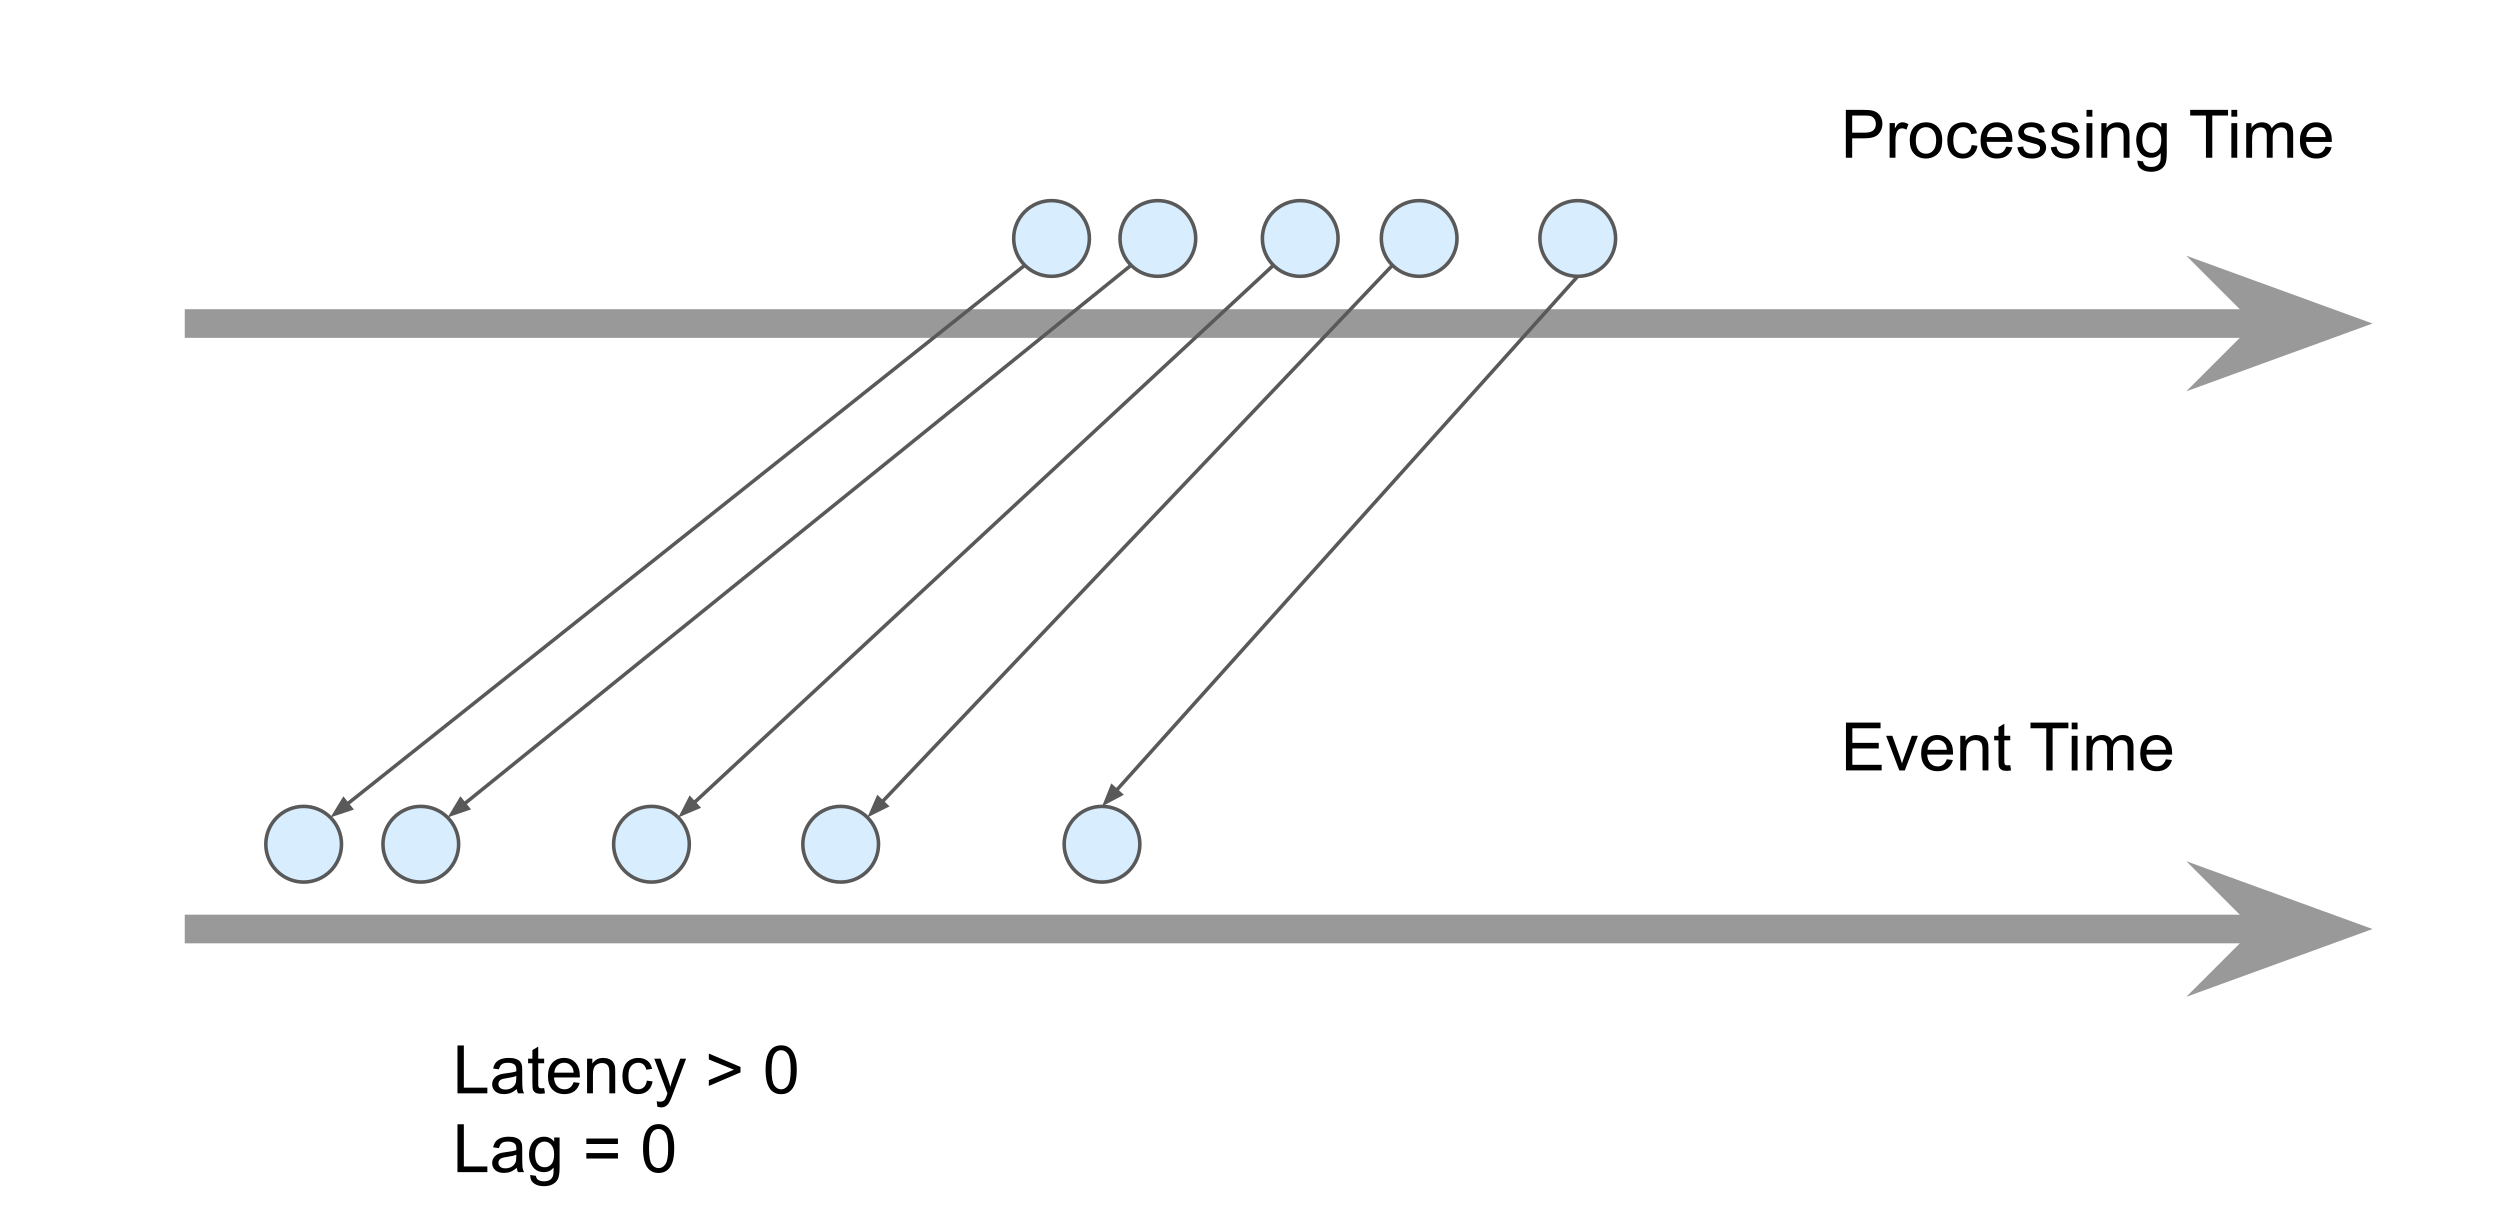
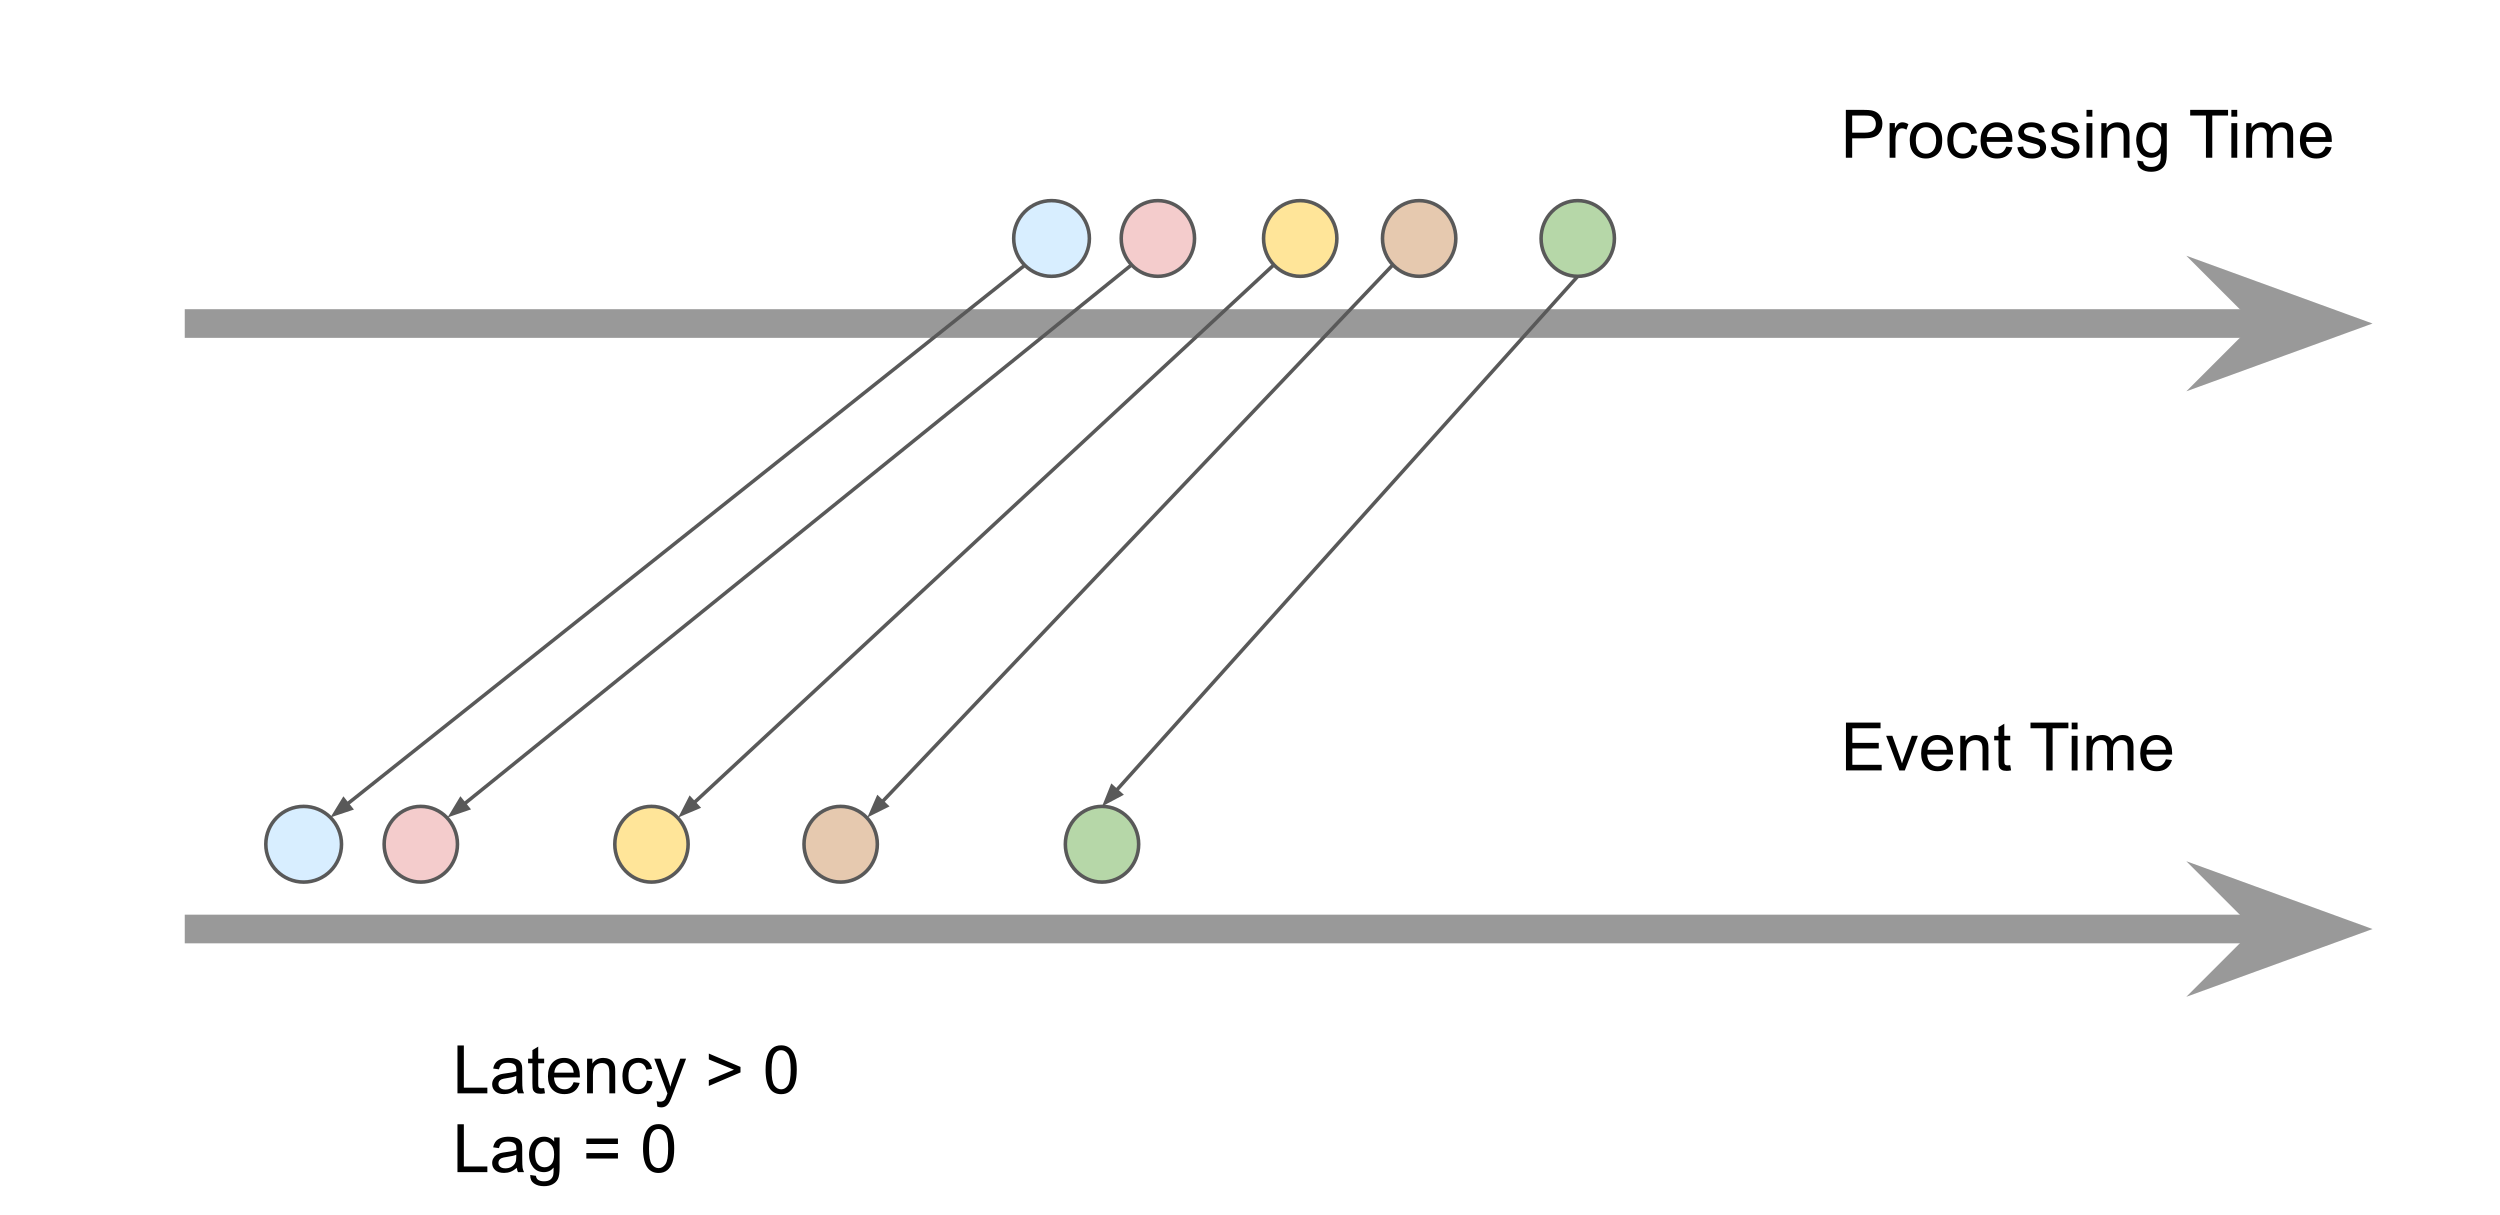
<svg xmlns="http://www.w3.org/2000/svg" version="1.1" viewBox="0.0 0.0 698.0 339.0" fill="none" stroke="none" stroke-linecap="square" stroke-miterlimit="10">
  <clipPath id="p.0">
    <path d="m0 0l698.0 0l0 339.0l-698.0 0l0 -339.0z" clip-rule="nonzero" />
  </clipPath>
  <g clip-path="url(#p.0)">
    <path fill="#000000" fill-opacity="0.0" d="m0 0l698.0 0l0 339.0l-698.0 0z" fill-rule="evenodd" />
+     <path fill="#b6d7a8" d="m297.444 235.712l0 0c0 5.836 4.583 10.567 10.236 10.567l0 0c2.715 0 5.318 -1.113 7.238 -3.095c1.92 -1.982 2.998 -4.669 2.998 -7.472l0 0c0 -5.836 -4.583 -10.567 -10.236 -10.567l0 0c-5.653 0 -10.236 4.731 -10.236 10.567z" fill-rule="evenodd" />
+     <path stroke="#595959" stroke-width="1.0" stroke-linejoin="round" stroke-linecap="butt" d="m297.444 235.712l0 0c0 5.836 4.583 10.567 10.236 10.567l0 0c2.715 0 5.318 -1.113 7.238 -3.095c1.92 -1.982 2.998 -4.669 2.998 -7.472l0 0c0 -5.836 -4.583 -10.567 -10.236 -10.567l0 0c-5.653 0 -10.236 4.731 -10.236 10.567z" fill-rule="evenodd" />
+     <path fill="#ffe599" d="m171.653 235.712l0 0c0 5.836 4.583 10.567 10.236 10.567l0 0c2.715 0 5.318 -1.113 7.238 -3.095c1.92 -1.982 2.998 -4.669 2.998 -7.472l0 0c0 -5.836 -4.583 -10.567 -10.236 -10.567l0 0c-5.653 0 -10.236 4.731 -10.236 10.567z" fill-rule="evenodd" />
+     <path stroke="#595959" stroke-width="1.0" stroke-linejoin="round" stroke-linecap="butt" d="m171.653 235.712l0 0c0 5.836 4.583 10.567 10.236 10.567l0 0c2.715 0 5.318 -1.113 7.238 -3.095c1.92 -1.982 2.998 -4.669 2.998 -7.472l0 0c0 -5.836 -4.583 -10.567 -10.236 -10.567l0 0c-5.653 0 -10.236 4.731 -10.236 10.567z" fill-rule="evenodd" />
+     <path fill="#e6c9af" d="m224.48 235.712l0 0c0 5.836 4.583 10.567 10.236 10.567l0 0c2.715 0 5.318 -1.113 7.238 -3.095c1.92 -1.982 2.998 -4.669 2.998 -7.472l0 0c0 -5.836 -4.583 -10.567 -10.236 -10.567l0 0c-5.653 0 -10.236 4.731 -10.236 10.567z" fill-rule="evenodd" />
+     <path stroke="#595959" stroke-width="1.0" stroke-linejoin="round" stroke-linecap="butt" d="m224.48 235.712l0 0c0 5.836 4.583 10.567 10.236 10.567l0 0c2.715 0 5.318 -1.113 7.238 -3.095c1.92 -1.982 2.998 -4.669 2.998 -7.472l0 0c0 -5.836 -4.583 -10.567 -10.236 -10.567l0 0c-5.653 0 -10.236 4.731 -10.236 10.567z" fill-rule="evenodd" />
+     <path fill="#f4cccc" d="m107.253 235.712l0 0c0 5.836 4.583 10.567 10.236 10.567l0 0c2.715 0 5.318 -1.113 7.238 -3.095c1.92 -1.982 2.998 -4.669 2.998 -7.472l0 0c0 -5.836 -4.583 -10.567 -10.236 -10.567l0 0c-5.653 0 -10.236 4.731 -10.236 10.567z" fill-rule="evenodd" />
+     <path stroke="#595959" stroke-width="1.0" stroke-linejoin="round" stroke-linecap="butt" d="m107.253 235.712l0 0c0 5.836 4.583 10.567 10.236 10.567l0 0c2.715 0 5.318 -1.113 7.238 -3.095c1.92 -1.982 2.998 -4.669 2.998 -7.472l0 0c0 -5.836 -4.583 -10.567 -10.236 -10.567l0 0c-5.653 0 -10.236 4.731 -10.236 10.567z" fill-rule="evenodd" />
+     <path fill="#d8eeff" d="m74.215 235.711l0 0c0 -5.836 4.731 -10.567 10.567 -10.567l0 0c2.803 0 5.49 1.113 7.472 3.095c1.982 1.982 3.095 4.669 3.095 7.472l0 0c0 5.836 -4.731 10.567 -10.567 10.567l0 0c-5.836 0 -10.567 -4.731 -10.567 -10.567z" fill-rule="evenodd" />
+     <path stroke="#595959" stroke-width="1.0" stroke-linejoin="round" stroke-linecap="butt" d="m74.215 235.711l0 0c0 -5.836 4.731 -10.567 10.567 -10.567l0 0c2.803 0 5.49 1.113 7.472 3.095c1.982 1.982 3.095 4.669 3.095 7.472l0 0c0 5.836 -4.731 10.567 -10.567 10.567l0 0c-5.836 0 -10.567 -4.731 -10.567 -10.567z" fill-rule="evenodd" />
+     <path fill="#b6d7a8" d="m430.271 66.58l0 0c0 5.836 4.583 10.567 10.236 10.567l0 0c2.715 0 5.318 -1.113 7.238 -3.095c1.92 -1.982 2.998 -4.669 2.998 -7.472l0 0c0 -5.836 -4.583 -10.567 -10.236 -10.567l0 0c-5.653 0 -10.236 4.731 -10.236 10.567z" fill-rule="evenodd" />
+     <path stroke="#595959" stroke-width="1.0" stroke-linejoin="round" stroke-linecap="butt" d="m430.271 66.58l0 0c0 5.836 4.583 10.567 10.236 10.567l0 0c2.715 0 5.318 -1.113 7.238 -3.095c1.92 -1.982 2.998 -4.669 2.998 -7.472l0 0c0 -5.836 -4.583 -10.567 -10.236 -10.567l0 0c-5.653 0 -10.236 4.731 -10.236 10.567z" fill-rule="evenodd" />
+     <path fill="#ffe599" d="m352.784 66.58l0 0c0 5.836 4.583 10.567 10.236 10.567l0 0c2.715 0 5.318 -1.113 7.238 -3.095c1.92 -1.982 2.998 -4.669 2.998 -7.472l0 0c0 -5.836 -4.583 -10.567 -10.236 -10.567l0 0c-5.653 0 -10.236 4.731 -10.236 10.567z" fill-rule="evenodd" />
+     <path stroke="#595959" stroke-width="1.0" stroke-linejoin="round" stroke-linecap="butt" d="m352.784 66.58l0 0c0 5.836 4.583 10.567 10.236 10.567l0 0c2.715 0 5.318 -1.113 7.238 -3.095c1.92 -1.982 2.998 -4.669 2.998 -7.472l0 0c0 -5.836 -4.583 -10.567 -10.236 -10.567l0 0c-5.653 0 -10.236 4.731 -10.236 10.567z" fill-rule="evenodd" />
+     <path fill="#e6c9af" d="m385.992 66.58l0 0c0 5.836 4.583 10.567 10.236 10.567l0 0c2.715 0 5.318 -1.113 7.238 -3.095c1.92 -1.982 2.998 -4.669 2.998 -7.472l0 0c0 -5.836 -4.583 -10.567 -10.236 -10.567l0 0c-5.653 0 -10.236 4.731 -10.236 10.567z" fill-rule="evenodd" />
+     <path stroke="#595959" stroke-width="1.0" stroke-linejoin="round" stroke-linecap="butt" d="m385.992 66.58l0 0c0 5.836 4.583 10.567 10.236 10.567l0 0c2.715 0 5.318 -1.113 7.238 -3.095c1.92 -1.982 2.998 -4.669 2.998 -7.472l0 0c0 -5.836 -4.583 -10.567 -10.236 -10.567l0 0c-5.653 0 -10.236 4.731 -10.236 10.567z" fill-rule="evenodd" />
+     <path fill="#f4cccc" d="m313.04 66.58l0 0c0 5.836 4.583 10.567 10.236 10.567l0 0c2.715 0 5.318 -1.113 7.238 -3.095c1.92 -1.982 2.998 -4.669 2.998 -7.472l0 0c0 -5.836 -4.583 -10.567 -10.236 -10.567l0 0c-5.653 0 -10.236 4.731 -10.236 10.567z" fill-rule="evenodd" />
+     <path stroke="#595959" stroke-width="1.0" stroke-linejoin="round" stroke-linecap="butt" d="m313.04 66.58l0 0c0 5.836 4.583 10.567 10.236 10.567l0 0c2.715 0 5.318 -1.113 7.238 -3.095c1.92 -1.982 2.998 -4.669 2.998 -7.472l0 0c0 -5.836 -4.583 -10.567 -10.236 -10.567l0 0c-5.653 0 -10.236 4.731 -10.236 10.567z" fill-rule="evenodd" />
+     <path fill="#d8eeff" d="m283.024 66.58l0 0c0 -5.836 4.731 -10.567 10.567 -10.567l0 0c2.803 0 5.49 1.113 7.472 3.095c1.982 1.982 3.095 4.669 3.095 7.472l0 0c0 5.836 -4.731 10.567 -10.567 10.567l0 0c-5.836 0 -10.567 -4.731 -10.567 -10.567z" fill-rule="evenodd" />
+     <path stroke="#595959" stroke-width="1.0" stroke-linejoin="round" stroke-linecap="butt" d="m283.024 66.58l0 0c0 -5.836 4.731 -10.567 10.567 -10.567l0 0c2.803 0 5.49 1.113 7.472 3.095c1.982 1.982 3.095 4.669 3.095 7.472l0 0c0 5.836 -4.731 10.567 -10.567 10.567l0 0c-5.836 0 -10.567 -4.731 -10.567 -10.567z" fill-rule="evenodd" />
    <path fill="#000000" fill-opacity="0.0" d="m51.583 90.328l610.835 0" fill-rule="evenodd" />
    <path stroke="#999999" stroke-width="8.0" stroke-linejoin="round" stroke-linecap="butt" d="m51.583 90.328l583.418 0" fill-rule="evenodd" />
    <path fill="#999999" stroke="#999999" stroke-width="8.0" stroke-linecap="butt" d="m635.001 90.328l-8.997 8.997l24.718 -8.997l-24.718 -8.997z" fill-rule="evenodd" />
    <path fill="#000000" fill-opacity="0.0" d="m51.583 259.383l610.835 0" fill-rule="evenodd" />
    <path stroke="#999999" stroke-width="8.0" stroke-linejoin="round" stroke-linecap="butt" d="m51.583 259.383l583.418 0" fill-rule="evenodd" />
    <path fill="#999999" stroke="#999999" stroke-width="8.0" stroke-linecap="butt" d="m635.001 259.383l-8.997 8.997l24.718 -8.997l-24.718 -8.997z" fill-rule="evenodd" />
-     <path fill="#d8eeff" d="m283.024 66.58l0 0c0 -5.836 4.731 -10.567 10.567 -10.567l0 0c2.803 0 5.49 1.113 7.472 3.095c1.982 1.982 3.095 4.669 3.095 7.472l0 0c0 5.836 -4.731 10.567 -10.567 10.567l0 0c-5.836 0 -10.567 -4.731 -10.567 -10.567z" fill-rule="evenodd" />
-     <path stroke="#595959" stroke-width="1.0" stroke-linejoin="round" stroke-linecap="butt" d="m283.024 66.58l0 0c0 -5.836 4.731 -10.567 10.567 -10.567l0 0c2.803 0 5.49 1.113 7.472 3.095c1.982 1.982 3.095 4.669 3.095 7.472l0 0c0 5.836 -4.731 10.567 -10.567 10.567l0 0c-5.836 0 -10.567 -4.731 -10.567 -10.567z" fill-rule="evenodd" />
-     <path fill="#d8eeff" d="m352.454 66.58l0 0c0 -5.836 4.731 -10.567 10.567 -10.567l0 0c2.803 0 5.49 1.113 7.472 3.095c1.982 1.982 3.095 4.669 3.095 7.472l0 0c0 5.836 -4.731 10.567 -10.567 10.567l0 0c-5.836 0 -10.567 -4.731 -10.567 -10.567z" fill-rule="evenodd" />
-     <path stroke="#595959" stroke-width="1.0" stroke-linejoin="round" stroke-linecap="butt" d="m352.454 66.58l0 0c0 -5.836 4.731 -10.567 10.567 -10.567l0 0c2.803 0 5.49 1.113 7.472 3.095c1.982 1.982 3.095 4.669 3.095 7.472l0 0c0 5.836 -4.731 10.567 -10.567 10.567l0 0c-5.836 0 -10.567 -4.731 -10.567 -10.567z" fill-rule="evenodd" />
-     <path fill="#d8eeff" d="m312.707 66.58l0 0c0 -5.836 4.731 -10.567 10.567 -10.567l0 0c2.803 0 5.49 1.113 7.472 3.095c1.982 1.982 3.095 4.669 3.095 7.472l0 0c0 5.836 -4.731 10.567 -10.567 10.567l0 0c-5.836 0 -10.567 -4.731 -10.567 -10.567z" fill-rule="evenodd" />
-     <path stroke="#595959" stroke-width="1.0" stroke-linejoin="round" stroke-linecap="butt" d="m312.707 66.58l0 0c0 -5.836 4.731 -10.567 10.567 -10.567l0 0c2.803 0 5.49 1.113 7.472 3.095c1.982 1.982 3.095 4.669 3.095 7.472l0 0c0 5.836 -4.731 10.567 -10.567 10.567l0 0c-5.836 0 -10.567 -4.731 -10.567 -10.567z" fill-rule="evenodd" />
-     <path fill="#d8eeff" d="m385.661 66.58l0 0c0 -5.836 4.731 -10.567 10.567 -10.567l0 0c2.803 0 5.49 1.113 7.472 3.095c1.982 1.982 3.095 4.669 3.095 7.472l0 0c0 5.836 -4.731 10.567 -10.567 10.567l0 0c-5.836 0 -10.567 -4.731 -10.567 -10.567z" fill-rule="evenodd" />
-     <path stroke="#595959" stroke-width="1.0" stroke-linejoin="round" stroke-linecap="butt" d="m385.661 66.58l0 0c0 -5.836 4.731 -10.567 10.567 -10.567l0 0c2.803 0 5.49 1.113 7.472 3.095c1.982 1.982 3.095 4.669 3.095 7.472l0 0c0 5.836 -4.731 10.567 -10.567 10.567l0 0c-5.836 0 -10.567 -4.731 -10.567 -10.567z" fill-rule="evenodd" />
-     <path fill="#d8eeff" d="m429.94 66.58l0 0c0 -5.836 4.731 -10.567 10.567 -10.567l0 0c2.803 0 5.49 1.113 7.472 3.095c1.982 1.982 3.095 4.669 3.095 7.472l0 0c0 5.836 -4.731 10.567 -10.567 10.567l0 0c-5.836 0 -10.567 -4.731 -10.567 -10.567z" fill-rule="evenodd" />
-     <path stroke="#595959" stroke-width="1.0" stroke-linejoin="round" stroke-linecap="butt" d="m429.94 66.58l0 0c0 -5.836 4.731 -10.567 10.567 -10.567l0 0c2.803 0 5.49 1.113 7.472 3.095c1.982 1.982 3.095 4.669 3.095 7.472l0 0c0 5.836 -4.731 10.567 -10.567 10.567l0 0c-5.836 0 -10.567 -4.731 -10.567 -10.567z" fill-rule="evenodd" />
-     <path fill="#d8eeff" d="m74.215 235.711l0 0c0 -5.836 4.731 -10.567 10.567 -10.567l0 0c2.803 0 5.49 1.113 7.472 3.095c1.982 1.982 3.095 4.669 3.095 7.472l0 0c0 5.836 -4.731 10.567 -10.567 10.567l0 0c-5.836 0 -10.567 -4.731 -10.567 -10.567z" fill-rule="evenodd" />
-     <path stroke="#595959" stroke-width="1.0" stroke-linejoin="round" stroke-linecap="butt" d="m74.215 235.711l0 0c0 -5.836 4.731 -10.567 10.567 -10.567l0 0c2.803 0 5.49 1.113 7.472 3.095c1.982 1.982 3.095 4.669 3.095 7.472l0 0c0 5.836 -4.731 10.567 -10.567 10.567l0 0c-5.836 0 -10.567 -4.731 -10.567 -10.567z" fill-rule="evenodd" />
-     <path fill="#d8eeff" d="m171.322 235.711l0 0c0 -5.836 4.731 -10.567 10.567 -10.567l0 0c2.803 0 5.49 1.113 7.472 3.095c1.982 1.982 3.095 4.669 3.095 7.472l0 0c0 5.836 -4.731 10.567 -10.567 10.567l0 0c-5.836 0 -10.567 -4.731 -10.567 -10.567z" fill-rule="evenodd" />
-     <path stroke="#595959" stroke-width="1.0" stroke-linejoin="round" stroke-linecap="butt" d="m171.322 235.711l0 0c0 -5.836 4.731 -10.567 10.567 -10.567l0 0c2.803 0 5.49 1.113 7.472 3.095c1.982 1.982 3.095 4.669 3.095 7.472l0 0c0 5.836 -4.731 10.567 -10.567 10.567l0 0c-5.836 0 -10.567 -4.731 -10.567 -10.567z" fill-rule="evenodd" />
-     <path fill="#d8eeff" d="m106.92 235.711l0 0c0 -5.836 4.731 -10.567 10.567 -10.567l0 0c2.803 0 5.49 1.113 7.472 3.095c1.982 1.982 3.095 4.669 3.095 7.472l0 0c0 5.836 -4.731 10.567 -10.567 10.567l0 0c-5.836 0 -10.567 -4.731 -10.567 -10.567z" fill-rule="evenodd" />
-     <path stroke="#595959" stroke-width="1.0" stroke-linejoin="round" stroke-linecap="butt" d="m106.92 235.711l0 0c0 -5.836 4.731 -10.567 10.567 -10.567l0 0c2.803 0 5.49 1.113 7.472 3.095c1.982 1.982 3.095 4.669 3.095 7.472l0 0c0 5.836 -4.731 10.567 -10.567 10.567l0 0c-5.836 0 -10.567 -4.731 -10.567 -10.567z" fill-rule="evenodd" />
-     <path fill="#d8eeff" d="m224.15 235.711l0 0c0 -5.836 4.731 -10.567 10.567 -10.567l0 0c2.803 0 5.49 1.113 7.472 3.095c1.982 1.982 3.095 4.669 3.095 7.472l0 0c0 5.836 -4.731 10.567 -10.567 10.567l0 0c-5.836 0 -10.567 -4.731 -10.567 -10.567z" fill-rule="evenodd" />
-     <path stroke="#595959" stroke-width="1.0" stroke-linejoin="round" stroke-linecap="butt" d="m224.15 235.711l0 0c0 -5.836 4.731 -10.567 10.567 -10.567l0 0c2.803 0 5.49 1.113 7.472 3.095c1.982 1.982 3.095 4.669 3.095 7.472l0 0c0 5.836 -4.731 10.567 -10.567 10.567l0 0c-5.836 0 -10.567 -4.731 -10.567 -10.567z" fill-rule="evenodd" />
-     <path fill="#d8eeff" d="m297.113 235.711l0 0c0 -5.836 4.731 -10.567 10.567 -10.567l0 0c2.803 0 5.49 1.113 7.472 3.095c1.982 1.982 3.095 4.669 3.095 7.472l0 0c0 5.836 -4.731 10.567 -10.567 10.567l0 0c-5.836 0 -10.567 -4.731 -10.567 -10.567z" fill-rule="evenodd" />
-     <path stroke="#595959" stroke-width="1.0" stroke-linejoin="round" stroke-linecap="butt" d="m297.113 235.711l0 0c0 -5.836 4.731 -10.567 10.567 -10.567l0 0c2.803 0 5.49 1.113 7.472 3.095c1.982 1.982 3.095 4.669 3.095 7.472l0 0c0 5.836 -4.731 10.567 -10.567 10.567l0 0c-5.836 0 -10.567 -4.731 -10.567 -10.567z" fill-rule="evenodd" />
    <path fill="#000000" fill-opacity="0.0" d="m504.924 17.121l157.48 0l0 46.016l-157.48 0z" fill-rule="evenodd" />
    <path fill="#000000" d="m515.361 44.041l0 -13.359l5.047 0q1.328 0 2.031 0.125q0.969 0.172 1.641 0.641q0.672 0.453 1.078 1.281q0.406 0.828 0.406 1.828q0 1.703 -1.094 2.891q-1.078 1.172 -3.922 1.172l-3.422 0l0 5.422l-1.766 0zm1.766 -7.0l3.453 0q1.719 0 2.438 -0.641q0.719 -0.641 0.719 -1.797q0 -0.844 -0.422 -1.438q-0.422 -0.594 -1.125 -0.781q-0.438 -0.125 -1.641 -0.125l-3.422 0l0 4.781zm10.459 7.0l0 -9.672l1.469 0l0 1.469q0.562 -1.031 1.031 -1.359q0.484 -0.328 1.062 -0.328q0.828 0 1.688 0.531l-0.562 1.516q-0.609 -0.359 -1.203 -0.359q-0.547 0 -0.969 0.328q-0.422 0.328 -0.609 0.891q-0.281 0.875 -0.281 1.922l0 5.062l-1.625 0zm5.619 -4.844q0 -2.688 1.484 -3.969q1.25 -1.078 3.047 -1.078q2.0 0 3.266 1.312q1.266 1.297 1.266 3.609q0 1.859 -0.562 2.938q-0.562 1.062 -1.641 1.656q-1.062 0.594 -2.328 0.594q-2.031 0 -3.281 -1.297q-1.25 -1.312 -1.25 -3.766zm1.688 0q0 1.859 0.797 2.797q0.812 0.922 2.047 0.922q1.219 0 2.031 -0.922q0.812 -0.938 0.812 -2.844q0 -1.797 -0.812 -2.719q-0.812 -0.922 -2.031 -0.922q-1.234 0 -2.047 0.922q-0.797 0.906 -0.797 2.766zm15.61 1.297l1.609 0.219q-0.266 1.656 -1.359 2.609q-1.078 0.938 -2.672 0.938q-1.984 0 -3.188 -1.297q-1.203 -1.297 -1.203 -3.719q0 -1.578 0.516 -2.75q0.516 -1.172 1.578 -1.75q1.062 -0.594 2.312 -0.594q1.578 0 2.578 0.797q1.0 0.797 1.281 2.266l-1.594 0.234q-0.234 -0.969 -0.812 -1.453q-0.578 -0.5 -1.391 -0.5q-1.234 0 -2.016 0.891q-0.781 0.891 -0.781 2.812q0 1.953 0.75 2.844q0.75 0.875 1.953 0.875q0.969 0 1.609 -0.594q0.656 -0.594 0.828 -1.828zm9.641 0.438l1.688 0.203q-0.406 1.484 -1.484 2.312q-1.078 0.812 -2.766 0.812q-2.125 0 -3.375 -1.297q-1.234 -1.312 -1.234 -3.672q0 -2.453 1.25 -3.797q1.266 -1.344 3.266 -1.344q1.938 0 3.156 1.328q1.234 1.312 1.234 3.703q0 0.156 0 0.438l-7.219 0q0.094 1.594 0.906 2.453q0.812 0.844 2.016 0.844q0.906 0 1.547 -0.469q0.641 -0.484 1.016 -1.516zm-5.391 -2.656l5.406 0q-0.109 -1.219 -0.625 -1.828q-0.781 -0.953 -2.031 -0.953q-1.125 0 -1.906 0.766q-0.766 0.75 -0.844 2.016zm8.485 2.875l1.625 -0.25q0.125 0.969 0.75 1.5q0.625 0.516 1.75 0.516q1.125 0 1.672 -0.453q0.547 -0.469 0.547 -1.094q0 -0.547 -0.484 -0.875q-0.328 -0.219 -1.672 -0.547q-1.812 -0.469 -2.516 -0.797q-0.688 -0.328 -1.047 -0.906q-0.359 -0.594 -0.359 -1.312q0 -0.641 0.297 -1.188q0.297 -0.562 0.812 -0.922q0.375 -0.281 1.031 -0.469q0.672 -0.203 1.422 -0.203q1.141 0 2.0 0.328q0.859 0.328 1.266 0.891q0.422 0.562 0.578 1.5l-1.609 0.219q-0.109 -0.75 -0.641 -1.172q-0.516 -0.422 -1.469 -0.422q-1.141 0 -1.625 0.375q-0.469 0.375 -0.469 0.875q0 0.312 0.188 0.578q0.203 0.266 0.641 0.438q0.234 0.094 1.438 0.422q1.75 0.453 2.438 0.75q0.688 0.297 1.078 0.859q0.391 0.562 0.391 1.406q0 0.828 -0.484 1.547q-0.469 0.719 -1.375 1.125q-0.906 0.391 -2.047 0.391q-1.875 0 -2.875 -0.781q-0.984 -0.781 -1.25 -2.328zm9.328 0l1.625 -0.25q0.125 0.969 0.75 1.5q0.625 0.516 1.75 0.516q1.125 0 1.672 -0.453q0.547 -0.469 0.547 -1.094q0 -0.547 -0.484 -0.875q-0.328 -0.219 -1.672 -0.547q-1.812 -0.469 -2.516 -0.797q-0.688 -0.328 -1.047 -0.906q-0.359 -0.594 -0.359 -1.312q0 -0.641 0.297 -1.188q0.297 -0.562 0.812 -0.922q0.375 -0.281 1.031 -0.469q0.672 -0.203 1.422 -0.203q1.141 0 2.0 0.328q0.859 0.328 1.266 0.891q0.422 0.562 0.578 1.5l-1.609 0.219q-0.109 -0.75 -0.641 -1.172q-0.516 -0.422 -1.469 -0.422q-1.141 0 -1.625 0.375q-0.469 0.375 -0.469 0.875q0 0.312 0.188 0.578q0.203 0.266 0.641 0.438q0.234 0.094 1.438 0.422q1.75 0.453 2.438 0.75q0.688 0.297 1.078 0.859q0.391 0.562 0.391 1.406q0 0.828 -0.484 1.547q-0.469 0.719 -1.375 1.125q-0.906 0.391 -2.047 0.391q-1.875 0 -2.875 -0.781q-0.984 -0.781 -1.25 -2.328zm9.984 -8.578l0 -1.891l1.641 0l0 1.891l-1.641 0zm0 11.469l0 -9.672l1.641 0l0 9.672l-1.641 0zm4.145 0l0 -9.672l1.469 0l0 1.375q1.062 -1.594 3.078 -1.594q0.875 0 1.609 0.312q0.734 0.312 1.094 0.828q0.375 0.5 0.516 1.203q0.094 0.453 0.094 1.594l0 5.953l-1.641 0l0 -5.891q0 -1.0 -0.203 -1.484q-0.188 -0.5 -0.672 -0.797q-0.484 -0.297 -1.141 -0.297q-1.047 0 -1.812 0.672q-0.75 0.656 -0.75 2.516l0 5.281l-1.641 0zm10.063 0.797l1.594 0.234q0.109 0.75 0.562 1.078q0.609 0.453 1.672 0.453q1.141 0 1.75 -0.453q0.625 -0.453 0.844 -1.266q0.125 -0.5 0.109 -2.109q-1.062 1.266 -2.672 1.266q-2.0 0 -3.094 -1.438q-1.094 -1.438 -1.094 -3.453q0 -1.391 0.5 -2.562q0.516 -1.172 1.453 -1.797q0.953 -0.641 2.25 -0.641q1.703 0 2.812 1.375l0 -1.156l1.516 0l0 8.359q0 2.266 -0.469 3.203q-0.453 0.938 -1.453 1.484q-0.984 0.547 -2.453 0.547q-1.719 0 -2.797 -0.781q-1.062 -0.766 -1.031 -2.344zm1.359 -5.812q0 1.906 0.75 2.781q0.766 0.875 1.906 0.875q1.125 0 1.891 -0.859q0.766 -0.875 0.766 -2.734q0 -1.781 -0.797 -2.672q-0.781 -0.906 -1.891 -0.906q-1.094 0 -1.859 0.891q-0.766 0.875 -0.766 2.625zm17.784 5.016l0 -11.781l-4.406 0l0 -1.578l10.578 0l0 1.578l-4.406 0l0 11.781l-1.766 0zm7.094 -11.469l0 -1.891l1.641 0l0 1.891l-1.641 0zm0 11.469l0 -9.672l1.641 0l0 9.672l-1.641 0zm4.145 0l0 -9.672l1.469 0l0 1.359q0.453 -0.719 1.203 -1.141q0.766 -0.438 1.719 -0.438q1.078 0 1.766 0.453q0.688 0.438 0.969 1.234q1.156 -1.688 2.984 -1.688q1.453 0 2.219 0.797q0.781 0.797 0.781 2.453l0 6.641l-1.641 0l0 -6.094q0 -0.984 -0.156 -1.406q-0.156 -0.438 -0.578 -0.703q-0.422 -0.266 -0.984 -0.266q-1.016 0 -1.688 0.688q-0.672 0.672 -0.672 2.156l0 5.625l-1.641 0l0 -6.281q0 -1.094 -0.406 -1.641q-0.406 -0.547 -1.312 -0.547q-0.688 0 -1.281 0.359q-0.594 0.359 -0.859 1.062q-0.25 0.703 -0.25 2.031l0 5.016l-1.641 0zm22.166 -3.109l1.688 0.203q-0.406 1.484 -1.484 2.312q-1.078 0.812 -2.766 0.812q-2.125 0 -3.375 -1.297q-1.234 -1.312 -1.234 -3.672q0 -2.453 1.25 -3.797q1.266 -1.344 3.266 -1.344q1.938 0 3.156 1.328q1.234 1.312 1.234 3.703q0 0.156 0 0.438l-7.219 0q0.094 1.594 0.906 2.453q0.812 0.844 2.016 0.844q0.906 0 1.547 -0.469q0.641 -0.484 1.016 -1.516zm-5.391 -2.656l5.406 0q-0.109 -1.219 -0.625 -1.828q-0.781 -0.953 -2.031 -0.953q-1.125 0 -1.906 0.766q-0.766 0.75 -0.844 2.016z" fill-rule="nonzero" />
    <path fill="#000000" fill-opacity="0.0" d="m504.924 188.184l157.48 0l0 46.016l-157.48 0z" fill-rule="evenodd" />
    <path fill="#000000" d="m515.393 215.104l0 -13.359l9.656 0l0 1.578l-7.875 0l0 4.094l7.375 0l0 1.562l-7.375 0l0 4.547l8.188 0l0 1.578l-9.969 0zm14.897 0l-3.688 -9.672l1.734 0l2.078 5.797q0.328 0.938 0.625 1.938q0.203 -0.766 0.609 -1.828l2.141 -5.906l1.688 0l-3.656 9.672l-1.531 0zm13.266 -3.109l1.688 0.203q-0.406 1.484 -1.484 2.312q-1.078 0.812 -2.766 0.812q-2.125 0 -3.375 -1.297q-1.234 -1.312 -1.234 -3.672q0 -2.453 1.25 -3.797q1.266 -1.344 3.266 -1.344q1.938 0 3.156 1.328q1.234 1.312 1.234 3.703q0 0.156 0 0.438l-7.219 0q0.094 1.594 0.906 2.453q0.812 0.844 2.016 0.844q0.906 0 1.547 -0.469q0.641 -0.484 1.016 -1.516zm-5.391 -2.656l5.406 0q-0.109 -1.219 -0.625 -1.828q-0.781 -0.953 -2.031 -0.953q-1.125 0 -1.906 0.766q-0.766 0.75 -0.844 2.016zm9.141 5.766l0 -9.672l1.469 0l0 1.375q1.062 -1.594 3.078 -1.594q0.875 0 1.609 0.312q0.734 0.312 1.094 0.828q0.375 0.5 0.516 1.203q0.094 0.453 0.094 1.594l0 5.953l-1.641 0l0 -5.891q0 -1.0 -0.203 -1.484q-0.188 -0.5 -0.672 -0.797q-0.484 -0.297 -1.141 -0.297q-1.047 0 -1.812 0.672q-0.75 0.656 -0.75 2.516l0 5.281l-1.641 0zm13.954 -1.469l0.234 1.453q-0.688 0.141 -1.234 0.141q-0.891 0 -1.391 -0.281q-0.484 -0.281 -0.688 -0.734q-0.203 -0.469 -0.203 -1.938l0 -5.578l-1.203 0l0 -1.266l1.203 0l0 -2.391l1.625 -0.984l0 3.375l1.656 0l0 1.266l-1.656 0l0 5.672q0 0.688 0.078 0.891q0.094 0.203 0.281 0.328q0.203 0.109 0.578 0.109q0.266 0 0.719 -0.062zm10.061 1.469l0 -11.781l-4.406 0l0 -1.578l10.578 0l0 1.578l-4.406 0l0 11.781l-1.766 0zm7.094 -11.469l0 -1.891l1.641 0l0 1.891l-1.641 0zm0 11.469l0 -9.672l1.641 0l0 9.672l-1.641 0zm4.145 0l0 -9.672l1.469 0l0 1.359q0.453 -0.719 1.203 -1.141q0.766 -0.438 1.719 -0.438q1.078 0 1.766 0.453q0.688 0.438 0.969 1.234q1.156 -1.688 2.984 -1.688q1.453 0 2.219 0.797q0.781 0.797 0.781 2.453l0 6.641l-1.641 0l0 -6.094q0 -0.984 -0.156 -1.406q-0.156 -0.438 -0.578 -0.703q-0.422 -0.266 -0.984 -0.266q-1.016 0 -1.688 0.688q-0.672 0.672 -0.672 2.156l0 5.625l-1.641 0l0 -6.281q0 -1.094 -0.406 -1.641q-0.406 -0.547 -1.312 -0.547q-0.688 0 -1.281 0.359q-0.594 0.359 -0.859 1.062q-0.25 0.703 -0.25 2.031l0 5.016l-1.641 0zm22.166 -3.109l1.688 0.203q-0.406 1.484 -1.484 2.312q-1.078 0.812 -2.766 0.812q-2.125 0 -3.375 -1.297q-1.234 -1.312 -1.234 -3.672q0 -2.453 1.25 -3.797q1.266 -1.344 3.266 -1.344q1.938 0 3.156 1.328q1.234 1.312 1.234 3.703q0 0.156 0 0.438l-7.219 0q0.094 1.594 0.906 2.453q0.812 0.844 2.016 0.844q0.906 0 1.547 -0.469q0.641 -0.484 1.016 -1.516zm-5.391 -2.656l5.406 0q-0.109 -1.219 -0.625 -1.828q-0.781 -0.953 -2.031 -0.953q-1.125 0 -1.906 0.766q-0.766 0.75 -0.844 2.016z" fill-rule="nonzero" />
    <path fill="#000000" fill-opacity="0.0" d="m286.119 74.052l-193.858 154.173" fill-rule="evenodd" />
    <path stroke="#595959" stroke-width="1.0" stroke-linejoin="round" stroke-linecap="butt" d="m286.119 74.052l-189.162 150.439" fill-rule="evenodd" />
    <path fill="#595959" stroke="#595959" stroke-width="1.0" stroke-linecap="butt" d="m95.928 223.198l-2.524 4.117l4.58 -1.532z" fill-rule="evenodd" />
    <path fill="#000000" fill-opacity="0.0" d="m315.802 74.052l-190.835 154.173" fill-rule="evenodd" />
    <path stroke="#595959" stroke-width="1.0" stroke-linejoin="round" stroke-linecap="butt" d="m315.802 74.052l-186.167 150.403" fill-rule="evenodd" />
    <path fill="#595959" stroke="#595959" stroke-width="1.0" stroke-linecap="butt" d="m128.597 223.17l-2.492 4.137l4.568 -1.567z" fill-rule="evenodd" />
    <path fill="#000000" fill-opacity="0.0" d="m355.549 74.052l-166.173 154.173" fill-rule="evenodd" />
    <path stroke="#595959" stroke-width="1.0" stroke-linejoin="round" stroke-linecap="butt" d="m355.549 74.052l-161.775 150.092" fill-rule="evenodd" />
    <path fill="#595959" stroke="#595959" stroke-width="1.0" stroke-linecap="butt" d="m192.651 222.934l-2.203 4.297l4.45 -1.876z" fill-rule="evenodd" />
    <path fill="#000000" fill-opacity="0.0" d="m388.756 74.052l-146.583 154.173" fill-rule="evenodd" />
    <path stroke="#595959" stroke-width="1.0" stroke-linejoin="round" stroke-linecap="butt" d="m388.756 74.052l-142.448 149.825" fill-rule="evenodd" />
    <path fill="#595959" stroke="#595959" stroke-width="1.0" stroke-linecap="butt" d="m245.111 222.739l-1.93 4.427l4.324 -2.151z" fill-rule="evenodd" />
    <path fill="#000000" fill-opacity="0.0" d="m440.507 77.147l-132.819 148.0" fill-rule="evenodd" />
    <path stroke="#595959" stroke-width="1.0" stroke-linejoin="round" stroke-linecap="butt" d="m440.507 77.147l-128.811 143.535" fill-rule="evenodd" />
    <path fill="#595959" stroke="#595959" stroke-width="1.0" stroke-linecap="butt" d="m310.466 219.578l-1.802 4.481l4.26 -2.274z" fill-rule="evenodd" />
    <path fill="#000000" fill-opacity="0.0" d="m117.365 278.341l190.835 0l0 67.276l-190.835 0z" fill-rule="evenodd" />
    <path fill="#000000" d="m127.724 305.261l0 -13.359l1.781 0l0 11.781l6.562 0l0 1.578l-8.344 0zm16.563 -1.188q-0.922 0.766 -1.766 1.094q-0.828 0.312 -1.797 0.312q-1.594 0 -2.453 -0.781q-0.859 -0.781 -0.859 -1.984q0 -0.719 0.328 -1.297q0.328 -0.594 0.844 -0.938q0.531 -0.359 1.188 -0.547q0.469 -0.125 1.453 -0.25q1.984 -0.234 2.922 -0.562q0.016 -0.344 0.016 -0.422q0 -1.0 -0.469 -1.422q-0.625 -0.547 -1.875 -0.547q-1.156 0 -1.703 0.406q-0.547 0.406 -0.812 1.422l-1.609 -0.219q0.219 -1.016 0.719 -1.641q0.5 -0.641 1.453 -0.984q0.953 -0.344 2.188 -0.344q1.25 0 2.016 0.297q0.781 0.281 1.141 0.734q0.375 0.438 0.516 1.109q0.078 0.422 0.078 1.516l0 2.188q0 2.281 0.109 2.891q0.109 0.594 0.406 1.156l-1.703 0q-0.266 -0.516 -0.328 -1.188zm-0.141 -3.672q-0.891 0.375 -2.672 0.625q-1.016 0.141 -1.438 0.328q-0.422 0.188 -0.656 0.531q-0.219 0.344 -0.219 0.781q0 0.656 0.5 1.094q0.5 0.438 1.453 0.438q0.938 0 1.672 -0.406q0.75 -0.422 1.094 -1.141q0.266 -0.562 0.266 -1.641l0 -0.609zm7.782 3.391l0.234 1.453q-0.688 0.141 -1.234 0.141q-0.891 0 -1.391 -0.281q-0.484 -0.281 -0.688 -0.734q-0.203 -0.469 -0.203 -1.938l0 -5.578l-1.203 0l0 -1.266l1.203 0l0 -2.391l1.625 -0.984l0 3.375l1.656 0l0 1.266l-1.656 0l0 5.672q0 0.688 0.078 0.891q0.094 0.203 0.281 0.328q0.203 0.109 0.578 0.109q0.266 0 0.719 -0.062zm8.23 -1.641l1.688 0.203q-0.406 1.484 -1.484 2.312q-1.078 0.812 -2.766 0.812q-2.125 0 -3.375 -1.297q-1.234 -1.312 -1.234 -3.672q0 -2.453 1.25 -3.797q1.266 -1.344 3.266 -1.344q1.938 0 3.156 1.328q1.234 1.312 1.234 3.703q0 0.156 0 0.438l-7.219 0q0.094 1.594 0.906 2.453q0.812 0.844 2.016 0.844q0.906 0 1.547 -0.469q0.641 -0.484 1.016 -1.516zm-5.391 -2.656l5.406 0q-0.109 -1.219 -0.625 -1.828q-0.781 -0.953 -2.031 -0.953q-1.125 0 -1.906 0.766q-0.766 0.75 -0.844 2.016zm9.141 5.766l0 -9.672l1.469 0l0 1.375q1.062 -1.594 3.078 -1.594q0.875 0 1.609 0.312q0.734 0.312 1.094 0.828q0.375 0.5 0.516 1.203q0.094 0.453 0.094 1.594l0 5.953l-1.641 0l0 -5.891q0 -1.0 -0.203 -1.484q-0.188 -0.5 -0.672 -0.797q-0.484 -0.297 -1.141 -0.297q-1.047 0 -1.812 0.672q-0.75 0.656 -0.75 2.516l0 5.281l-1.641 0zm16.688 -3.547l1.609 0.219q-0.266 1.656 -1.359 2.609q-1.078 0.938 -2.672 0.938q-1.984 0 -3.188 -1.297q-1.203 -1.297 -1.203 -3.719q0 -1.578 0.516 -2.75q0.516 -1.172 1.578 -1.75q1.062 -0.594 2.312 -0.594q1.578 0 2.578 0.797q1.0 0.797 1.281 2.266l-1.594 0.234q-0.234 -0.969 -0.812 -1.453q-0.578 -0.5 -1.391 -0.5q-1.234 0 -2.016 0.891q-0.781 0.891 -0.781 2.812q0 1.953 0.75 2.844q0.75 0.875 1.953 0.875q0.969 0 1.609 -0.594q0.656 -0.594 0.828 -1.828zm2.938 7.266l-0.188 -1.531q0.547 0.141 0.938 0.141q0.547 0 0.875 -0.188q0.328 -0.172 0.547 -0.5q0.156 -0.25 0.5 -1.219q0.047 -0.141 0.141 -0.406l-3.672 -9.688l1.766 0l2.016 5.594q0.391 1.078 0.703 2.25q0.281 -1.125 0.672 -2.203l2.078 -5.641l1.641 0l-3.688 9.828q-0.594 1.609 -0.922 2.203q-0.438 0.812 -1.0 1.188q-0.562 0.375 -1.344 0.375q-0.484 0 -1.062 -0.203zm23.215 -9.562l-8.844 3.781l0 -1.625l7.016 -2.906l-7.016 -2.875l0 -1.641l8.844 3.734l0 1.531zm7 -0.75q0 -2.359 0.484 -3.797q0.484 -1.453 1.438 -2.234q0.969 -0.781 2.422 -0.781q1.078 0 1.891 0.438q0.812 0.422 1.328 1.25q0.531 0.812 0.828 1.984q0.312 1.156 0.312 3.141q0 2.359 -0.484 3.812q-0.484 1.438 -1.453 2.234q-0.953 0.781 -2.422 0.781q-1.922 0 -3.031 -1.391q-1.312 -1.672 -1.312 -5.438zm1.672 0q0 3.297 0.766 4.391q0.781 1.078 1.906 1.078q1.141 0 1.906 -1.094q0.766 -1.094 0.766 -4.375q0 -3.297 -0.766 -4.375q-0.766 -1.078 -1.922 -1.078q-1.125 0 -1.797 0.953q-0.859 1.219 -0.859 4.5z" fill-rule="nonzero" />
    <path fill="#000000" d="m127.724 327.261l0 -13.359l1.781 0l0 11.781l6.562 0l0 1.578l-8.344 0zm16.563 -1.188q-0.922 0.766 -1.766 1.094q-0.828 0.312 -1.797 0.312q-1.594 0 -2.453 -0.781q-0.859 -0.781 -0.859 -1.984q0 -0.719 0.328 -1.297q0.328 -0.594 0.844 -0.938q0.531 -0.359 1.188 -0.547q0.469 -0.125 1.453 -0.25q1.984 -0.234 2.922 -0.562q0.016 -0.344 0.016 -0.422q0 -1.0 -0.469 -1.422q-0.625 -0.547 -1.875 -0.547q-1.156 0 -1.703 0.406q-0.547 0.406 -0.812 1.422l-1.609 -0.219q0.219 -1.016 0.719 -1.641q0.5 -0.641 1.453 -0.984q0.953 -0.344 2.188 -0.344q1.25 0 2.016 0.297q0.781 0.281 1.141 0.734q0.375 0.438 0.516 1.109q0.078 0.422 0.078 1.516l0 2.188q0 2.281 0.109 2.891q0.109 0.594 0.406 1.156l-1.703 0q-0.266 -0.516 -0.328 -1.188zm-0.141 -3.672q-0.891 0.375 -2.672 0.625q-1.016 0.141 -1.438 0.328q-0.422 0.188 -0.656 0.531q-0.219 0.344 -0.219 0.781q0 0.656 0.5 1.094q0.5 0.438 1.453 0.438q0.938 0 1.672 -0.406q0.75 -0.422 1.094 -1.141q0.266 -0.562 0.266 -1.641l0 -0.609zm3.891 5.656l1.594 0.234q0.109 0.75 0.562 1.078q0.609 0.453 1.672 0.453q1.141 0 1.75 -0.453q0.625 -0.453 0.844 -1.266q0.125 -0.5 0.109 -2.109q-1.062 1.266 -2.672 1.266q-2.0 0 -3.094 -1.438q-1.094 -1.438 -1.094 -3.453q0 -1.391 0.5 -2.562q0.516 -1.172 1.453 -1.797q0.953 -0.641 2.25 -0.641q1.703 0 2.812 1.375l0 -1.156l1.516 0l0 8.359q0 2.266 -0.469 3.203q-0.453 0.938 -1.453 1.484q-0.984 0.547 -2.453 0.547q-1.719 0 -2.797 -0.781q-1.062 -0.766 -1.031 -2.344zm1.359 -5.812q0 1.906 0.75 2.781q0.766 0.875 1.906 0.875q1.125 0 1.891 -0.859q0.766 -0.875 0.766 -2.734q0 -1.781 -0.797 -2.672q-0.781 -0.906 -1.891 -0.906q-1.094 0 -1.859 0.891q-0.766 0.875 -0.766 2.625zm23.137 -2.844l-8.828 0l0 -1.516l8.828 0l0 1.516zm0 4.062l-8.828 0l0 -1.531l8.828 0l0 1.531zm7 -2.797q0 -2.359 0.484 -3.797q0.484 -1.453 1.438 -2.234q0.969 -0.781 2.422 -0.781q1.078 0 1.891 0.438q0.812 0.422 1.328 1.25q0.531 0.812 0.828 1.984q0.312 1.156 0.312 3.141q0 2.359 -0.484 3.812q-0.484 1.438 -1.453 2.234q-0.953 0.781 -2.422 0.781q-1.922 0 -3.031 -1.391q-1.312 -1.672 -1.312 -5.438zm1.672 0q0 3.297 0.766 4.391q0.781 1.078 1.906 1.078q1.141 0 1.906 -1.094q0.766 -1.094 0.766 -4.375q0 -3.297 -0.766 -4.375q-0.766 -1.078 -1.922 -1.078q-1.125 0 -1.797 0.953q-0.859 1.219 -0.859 4.5z" fill-rule="nonzero" />
  </g>
</svg>
